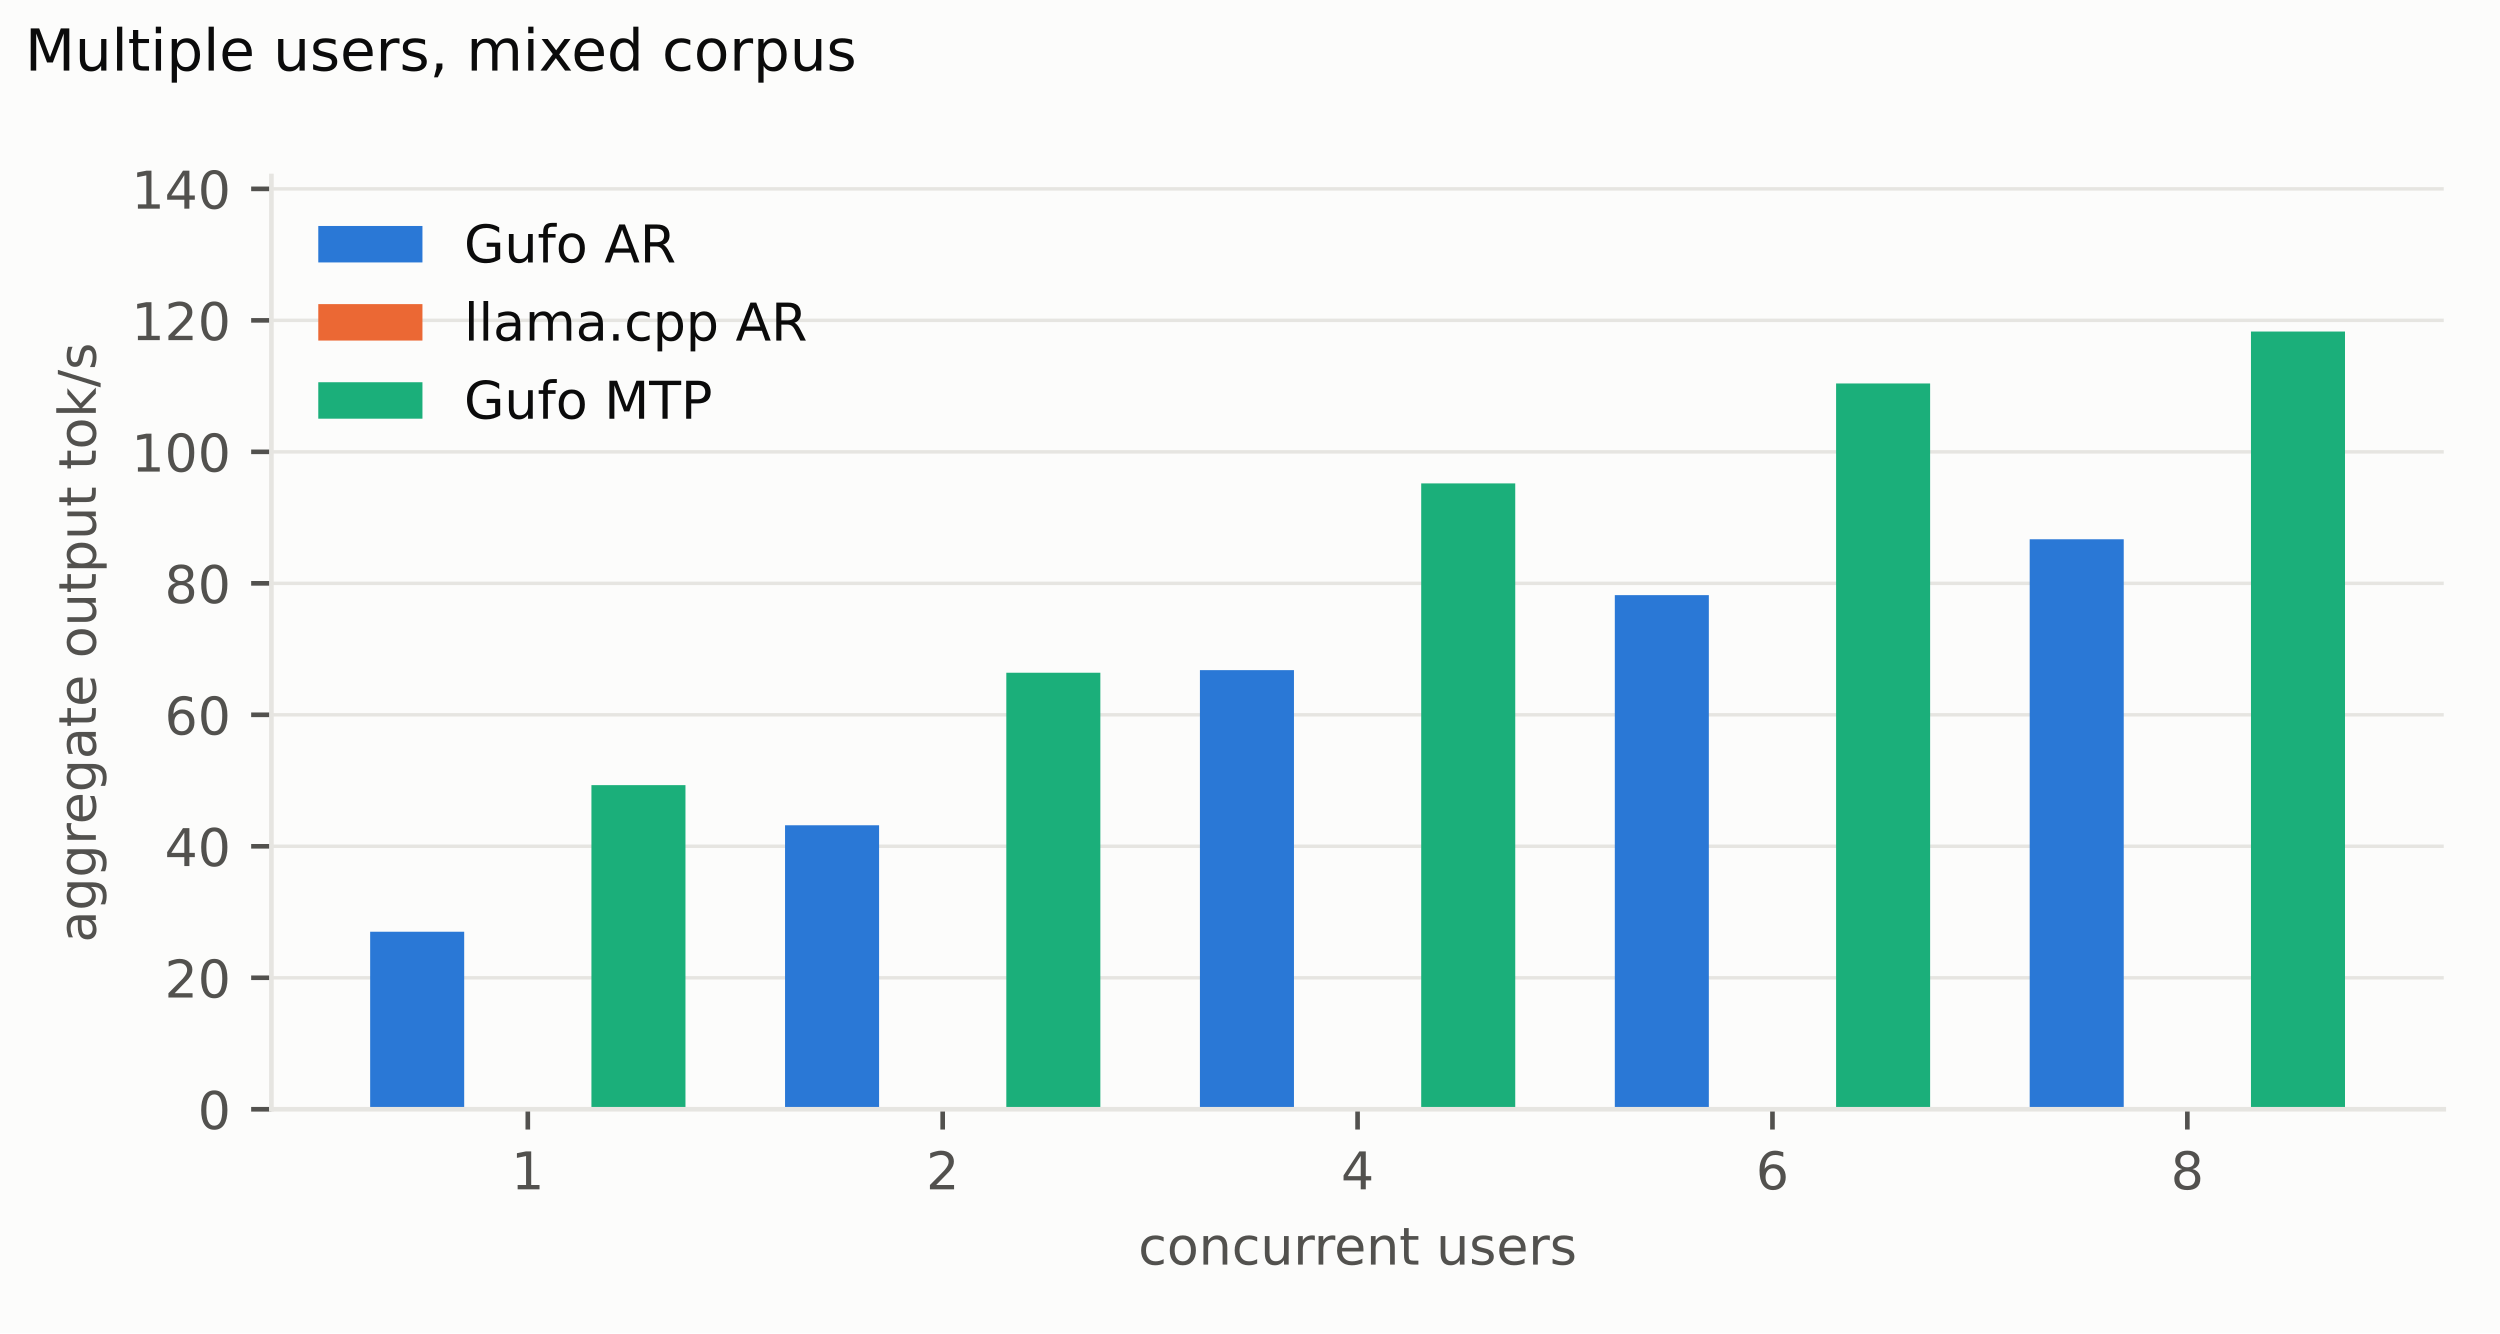
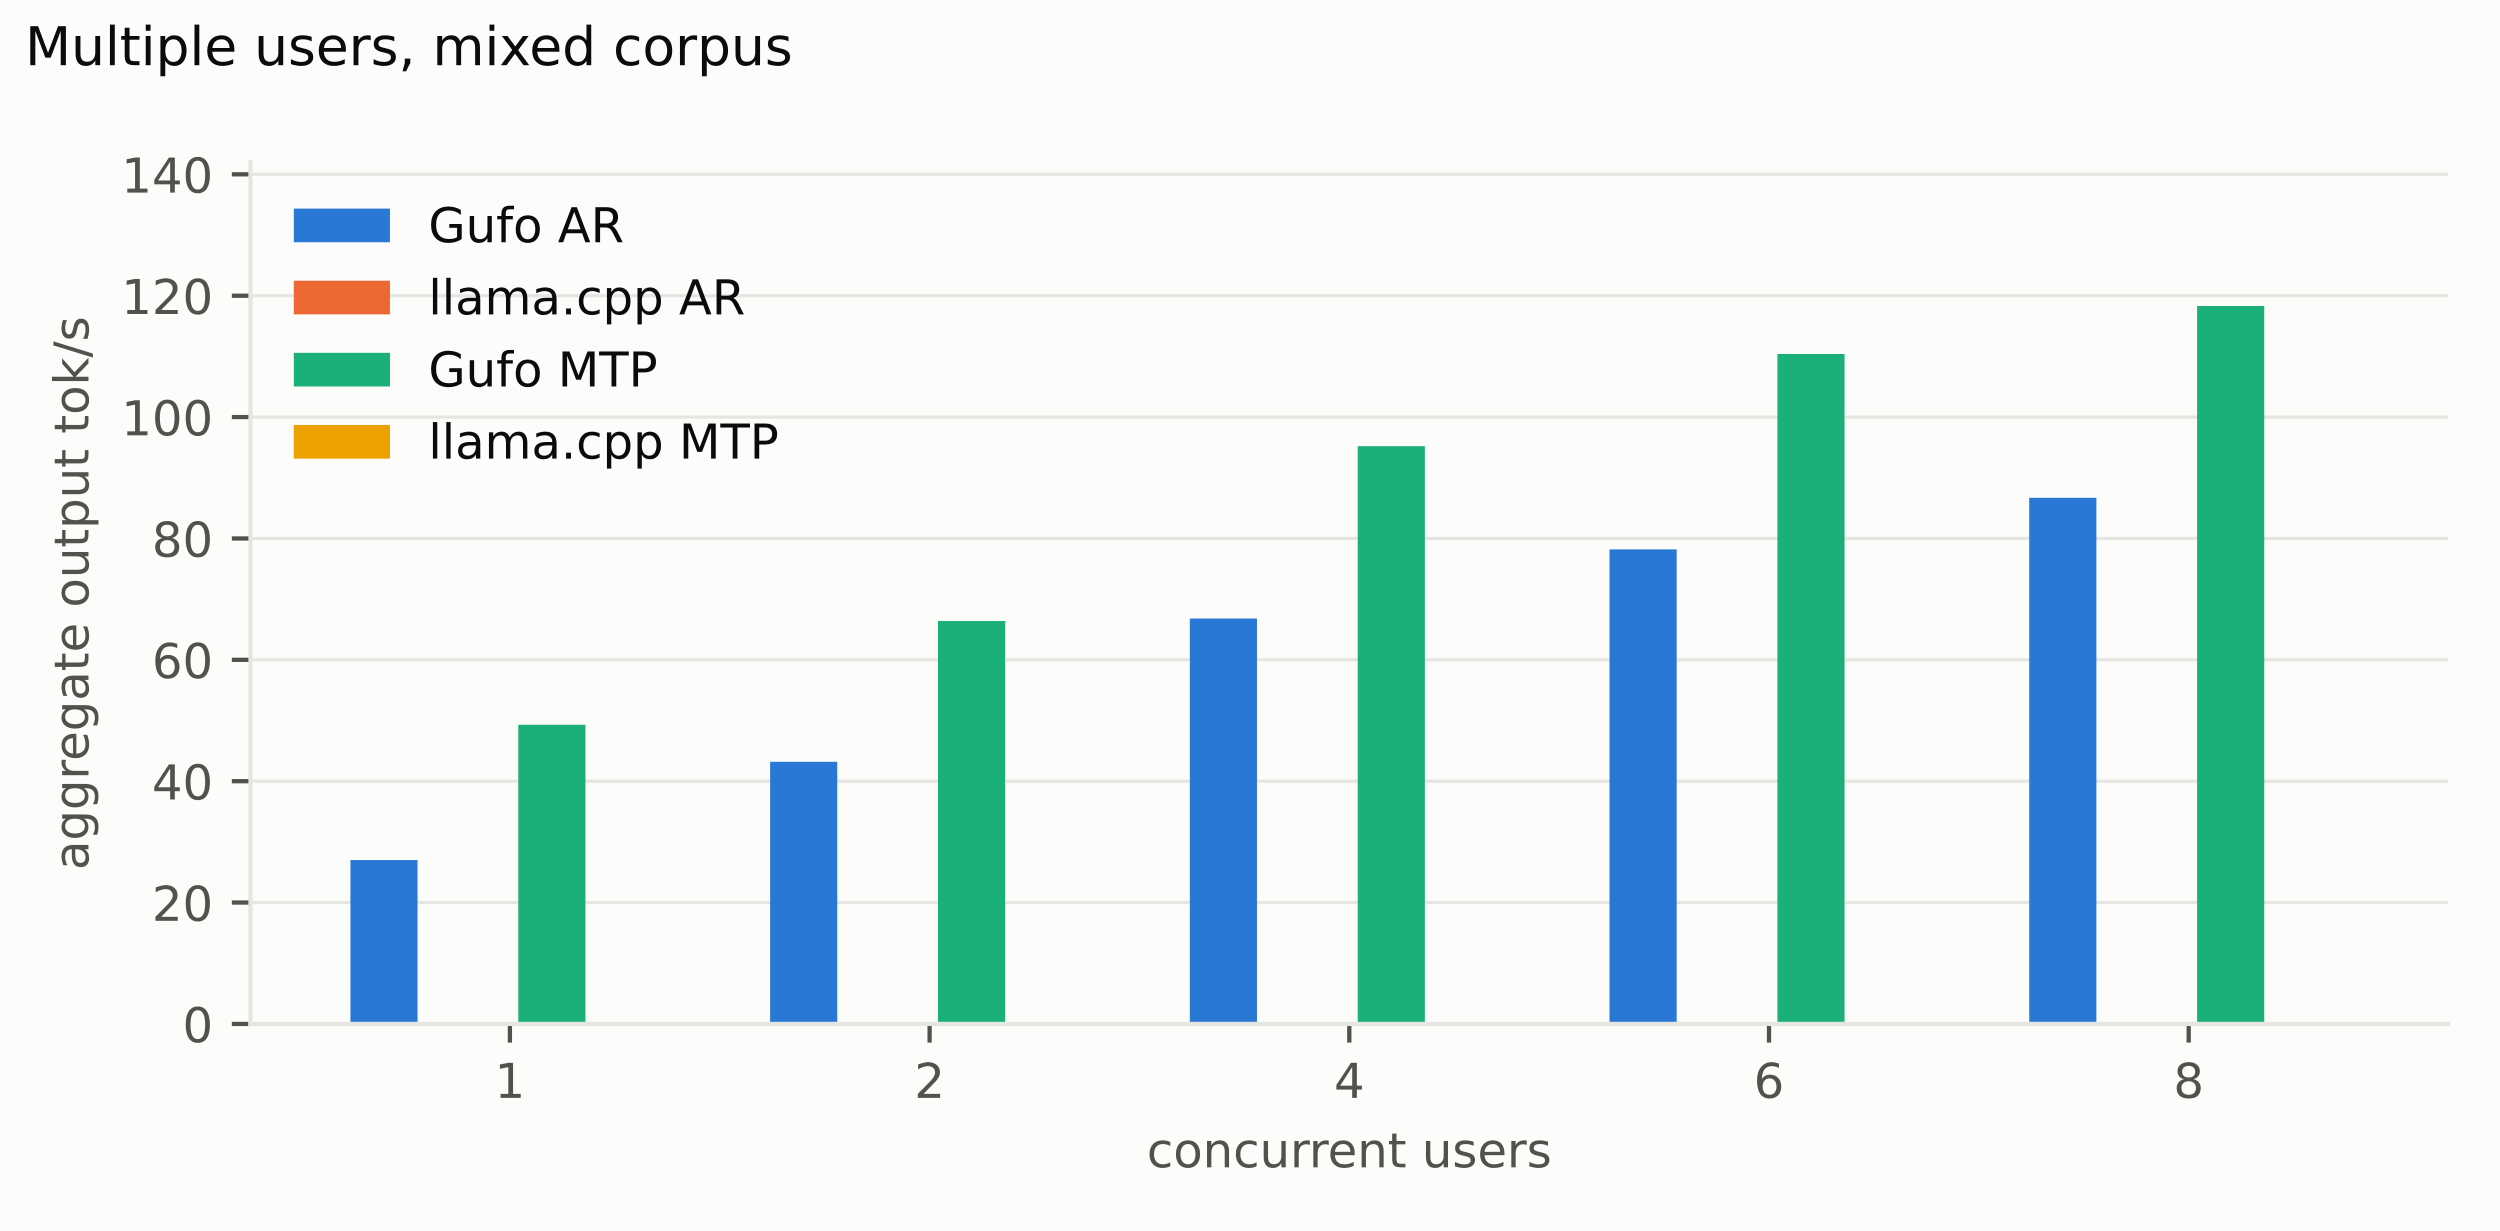
- <svg xmlns="http://www.w3.org/2000/svg" xmlns:xlink="http://www.w3.org/1999/xlink" width="432pt" height="230.4pt" viewBox="0 0 432 230.4" version="1.1">
+ <svg xmlns="http://www.w3.org/2000/svg" xmlns:xlink="http://www.w3.org/1999/xlink" width="468pt" height="230.4pt" viewBox="0 0 468 230.4" version="1.1">
  <defs>
    <style type="text/css">*{stroke-linejoin: round; stroke-linecap: butt}</style>
  </defs>
  <g id="figure_1">
    <g id="patch_1">
-       <path d="M 0 230.4  L 432 230.4  L 432 0  L 0 0  z " style="fill: #fcfcfb" />
+       <path d="M 0 230.4  L 468 230.4  L 468 0  L 0 0  z " style="fill: #fcfcfb" />
    </g>
    <g id="axes_1">
      <g id="patch_2">
-         <path d="M 46.899 191.68  L 422.28 191.68  L 422.28 30.41  L 46.899 30.41  z " style="fill: #fcfcfb" />
+         <path d="M 46.899 191.68  L 458.28 191.68  L 458.28 30.41  L 46.899 30.41  z " style="fill: #fcfcfb" />
      </g>
      <g id="matplotlib.axis_1">
        <g id="xtick_1">
          <g id="line2d_1">
            <defs>
              <path id="m1ebf051f68" d="M 0 0  L 0 3.5  " style="stroke: #52514e; stroke-width: 0.8" />
            </defs>
            <g>
-               <use xlink:href="#m1ebf051f68" x="91.205" y="191.68" style="fill: #52514e; stroke: #52514e; stroke-width: 0.8" />
+               <use xlink:href="#m1ebf051f68" x="95.454" y="191.68" style="fill: #52514e; stroke: #52514e; stroke-width: 0.8" />
            </g>
          </g>
          <g id="text_1">
-             <text style="font-size: 9px; font-family: 'DejaVu Sans', 'Bitstream Vera Sans', 'Computer Modern Sans Serif', 'Lucida Grande', 'Verdana', 'Geneva', 'Lucid', 'Arial', 'Helvetica', 'Avant Garde', sans-serif; text-anchor: middle; fill: #52514e" x="91.205" y="205.518" transform="rotate(-0 91.20525 205.5179)">1</text>
+             <text style="font-size: 9px; font-family: 'DejaVu Sans', 'Bitstream Vera Sans', 'Computer Modern Sans Serif', 'Lucida Grande', 'Verdana', 'Geneva', 'Lucid', 'Arial', 'Helvetica', 'Avant Garde', sans-serif; text-anchor: middle; fill: #52514e" x="95.454" y="205.518" transform="rotate(-0 95.4543 205.5179)">1</text>
          </g>
        </g>
        <g id="xtick_2">
          <g id="line2d_2">
            <g>
-               <use xlink:href="#m1ebf051f68" x="162.897" y="191.68" style="fill: #52514e; stroke: #52514e; stroke-width: 0.8" />
+               <use xlink:href="#m1ebf051f68" x="174.022" y="191.68" style="fill: #52514e; stroke: #52514e; stroke-width: 0.8" />
            </g>
          </g>
          <g id="text_2">
-             <text style="font-size: 9px; font-family: 'DejaVu Sans', 'Bitstream Vera Sans', 'Computer Modern Sans Serif', 'Lucida Grande', 'Verdana', 'Geneva', 'Lucid', 'Arial', 'Helvetica', 'Avant Garde', sans-serif; text-anchor: middle; fill: #52514e" x="162.897" y="205.518" transform="rotate(-0 162.8975 205.5179)">2</text>
+             <text style="font-size: 9px; font-family: 'DejaVu Sans', 'Bitstream Vera Sans', 'Computer Modern Sans Serif', 'Lucida Grande', 'Verdana', 'Geneva', 'Lucid', 'Arial', 'Helvetica', 'Avant Garde', sans-serif; text-anchor: middle; fill: #52514e" x="174.022" y="205.518" transform="rotate(-0 174.022 205.5179)">2</text>
          </g>
        </g>
        <g id="xtick_3">
          <g id="line2d_3">
            <g>
-               <use xlink:href="#m1ebf051f68" x="234.59" y="191.68" style="fill: #52514e; stroke: #52514e; stroke-width: 0.8" />
+               <use xlink:href="#m1ebf051f68" x="252.59" y="191.68" style="fill: #52514e; stroke: #52514e; stroke-width: 0.8" />
            </g>
          </g>
          <g id="text_3">
-             <text style="font-size: 9px; font-family: 'DejaVu Sans', 'Bitstream Vera Sans', 'Computer Modern Sans Serif', 'Lucida Grande', 'Verdana', 'Geneva', 'Lucid', 'Arial', 'Helvetica', 'Avant Garde', sans-serif; text-anchor: middle; fill: #52514e" x="234.59" y="205.518" transform="rotate(-0 234.5897 205.5179)">4</text>
+             <text style="font-size: 9px; font-family: 'DejaVu Sans', 'Bitstream Vera Sans', 'Computer Modern Sans Serif', 'Lucida Grande', 'Verdana', 'Geneva', 'Lucid', 'Arial', 'Helvetica', 'Avant Garde', sans-serif; text-anchor: middle; fill: #52514e" x="252.59" y="205.518" transform="rotate(-0 252.5897 205.5179)">4</text>
          </g>
        </g>
        <g id="xtick_4">
          <g id="line2d_4">
            <g>
-               <use xlink:href="#m1ebf051f68" x="306.282" y="191.68" style="fill: #52514e; stroke: #52514e; stroke-width: 0.8" />
+               <use xlink:href="#m1ebf051f68" x="331.157" y="191.68" style="fill: #52514e; stroke: #52514e; stroke-width: 0.8" />
            </g>
          </g>
          <g id="text_4">
-             <text style="font-size: 9px; font-family: 'DejaVu Sans', 'Bitstream Vera Sans', 'Computer Modern Sans Serif', 'Lucida Grande', 'Verdana', 'Geneva', 'Lucid', 'Arial', 'Helvetica', 'Avant Garde', sans-serif; text-anchor: middle; fill: #52514e" x="306.282" y="205.518" transform="rotate(-0 306.282 205.5179)">6</text>
+             <text style="font-size: 9px; font-family: 'DejaVu Sans', 'Bitstream Vera Sans', 'Computer Modern Sans Serif', 'Lucida Grande', 'Verdana', 'Geneva', 'Lucid', 'Arial', 'Helvetica', 'Avant Garde', sans-serif; text-anchor: middle; fill: #52514e" x="331.157" y="205.518" transform="rotate(-0 331.1574 205.5179)">6</text>
          </g>
        </g>
        <g id="xtick_5">
          <g id="line2d_5">
            <g>
-               <use xlink:href="#m1ebf051f68" x="377.974" y="191.68" style="fill: #52514e; stroke: #52514e; stroke-width: 0.8" />
+               <use xlink:href="#m1ebf051f68" x="409.725" y="191.68" style="fill: #52514e; stroke: #52514e; stroke-width: 0.8" />
            </g>
          </g>
          <g id="text_5">
-             <text style="font-size: 9px; font-family: 'DejaVu Sans', 'Bitstream Vera Sans', 'Computer Modern Sans Serif', 'Lucida Grande', 'Verdana', 'Geneva', 'Lucid', 'Arial', 'Helvetica', 'Avant Garde', sans-serif; text-anchor: middle; fill: #52514e" x="377.974" y="205.518" transform="rotate(-0 377.9742 205.5179)">8</text>
+             <text style="font-size: 9px; font-family: 'DejaVu Sans', 'Bitstream Vera Sans', 'Computer Modern Sans Serif', 'Lucida Grande', 'Verdana', 'Geneva', 'Lucid', 'Arial', 'Helvetica', 'Avant Garde', sans-serif; text-anchor: middle; fill: #52514e" x="409.725" y="205.518" transform="rotate(-0 409.7252 205.5179)">8</text>
          </g>
        </g>
        <g id="text_6">
-           <text style="font-size: 9px; font-family: 'DejaVu Sans', 'Bitstream Vera Sans', 'Computer Modern Sans Serif', 'Lucida Grande', 'Verdana', 'Geneva', 'Lucid', 'Arial', 'Helvetica', 'Avant Garde', sans-serif; text-anchor: middle; fill: #52514e" x="234.59" y="218.518" transform="rotate(-0 234.5897 218.5179)">concurrent users</text>
+           <text style="font-size: 9px; font-family: 'DejaVu Sans', 'Bitstream Vera Sans', 'Computer Modern Sans Serif', 'Lucida Grande', 'Verdana', 'Geneva', 'Lucid', 'Arial', 'Helvetica', 'Avant Garde', sans-serif; text-anchor: middle; fill: #52514e" x="252.59" y="218.518" transform="rotate(-0 252.5897 218.5179)">concurrent users</text>
        </g>
      </g>
      <g id="matplotlib.axis_2">
        <g id="ytick_1">
          <g id="line2d_6">
-             <path d="M 46.899 191.68  L 422.28 191.68  " clip-path="url(#pcb7b32360d)" style="fill: none; stroke: #e6e5e1; stroke-width: 0.6; stroke-linecap: square" />
+             <path d="M 46.899 191.68  L 458.28 191.68  " clip-path="url(#p9ed0d5eaf6)" style="fill: none; stroke: #e6e5e1; stroke-width: 0.6; stroke-linecap: square" />
          </g>
          <g id="line2d_7">
            <defs>
              <path id="m680e5b1e24" d="M 0 0  L -3.5 0  " style="stroke: #52514e; stroke-width: 0.8" />
            </defs>
            <g>
              <use xlink:href="#m680e5b1e24" x="46.899" y="191.68" style="fill: #52514e; stroke: #52514e; stroke-width: 0.8" />
            </g>
          </g>
          <g id="text_7">
            <text style="font-size: 9px; font-family: 'DejaVu Sans', 'Bitstream Vera Sans', 'Computer Modern Sans Serif', 'Lucida Grande', 'Verdana', 'Geneva', 'Lucid', 'Arial', 'Helvetica', 'Avant Garde', sans-serif; text-anchor: end; fill: #52514e" x="39.899" y="195.099" transform="rotate(-0 39.89945 195.0989)">0</text>
          </g>
        </g>
        <g id="ytick_2">
          <g id="line2d_8">
-             <path d="M 46.899 168.96  L 422.28 168.96  " clip-path="url(#pcb7b32360d)" style="fill: none; stroke: #e6e5e1; stroke-width: 0.6; stroke-linecap: square" />
+             <path d="M 46.899 168.96  L 458.28 168.96  " clip-path="url(#p9ed0d5eaf6)" style="fill: none; stroke: #e6e5e1; stroke-width: 0.6; stroke-linecap: square" />
          </g>
          <g id="line2d_9">
            <g>
              <use xlink:href="#m680e5b1e24" x="46.899" y="168.96" style="fill: #52514e; stroke: #52514e; stroke-width: 0.8" />
            </g>
          </g>
          <g id="text_8">
            <text style="font-size: 9px; font-family: 'DejaVu Sans', 'Bitstream Vera Sans', 'Computer Modern Sans Serif', 'Lucida Grande', 'Verdana', 'Geneva', 'Lucid', 'Arial', 'Helvetica', 'Avant Garde', sans-serif; text-anchor: end; fill: #52514e" x="39.899" y="172.379" transform="rotate(-0 39.89945 172.3785)">20</text>
          </g>
        </g>
        <g id="ytick_3">
          <g id="line2d_10">
-             <path d="M 46.899 146.239  L 422.28 146.239  " clip-path="url(#pcb7b32360d)" style="fill: none; stroke: #e6e5e1; stroke-width: 0.6; stroke-linecap: square" />
+             <path d="M 46.899 146.239  L 458.28 146.239  " clip-path="url(#p9ed0d5eaf6)" style="fill: none; stroke: #e6e5e1; stroke-width: 0.6; stroke-linecap: square" />
          </g>
          <g id="line2d_11">
            <g>
              <use xlink:href="#m680e5b1e24" x="46.899" y="146.239" style="fill: #52514e; stroke: #52514e; stroke-width: 0.8" />
            </g>
          </g>
          <g id="text_9">
            <text style="font-size: 9px; font-family: 'DejaVu Sans', 'Bitstream Vera Sans', 'Computer Modern Sans Serif', 'Lucida Grande', 'Verdana', 'Geneva', 'Lucid', 'Arial', 'Helvetica', 'Avant Garde', sans-serif; text-anchor: end; fill: #52514e" x="39.899" y="149.658" transform="rotate(-0 39.89945 149.6581)">40</text>
          </g>
        </g>
        <g id="ytick_4">
          <g id="line2d_12">
-             <path d="M 46.899 123.519  L 422.28 123.519  " clip-path="url(#pcb7b32360d)" style="fill: none; stroke: #e6e5e1; stroke-width: 0.6; stroke-linecap: square" />
+             <path d="M 46.899 123.519  L 458.28 123.519  " clip-path="url(#p9ed0d5eaf6)" style="fill: none; stroke: #e6e5e1; stroke-width: 0.6; stroke-linecap: square" />
          </g>
          <g id="line2d_13">
            <g>
              <use xlink:href="#m680e5b1e24" x="46.899" y="123.519" style="fill: #52514e; stroke: #52514e; stroke-width: 0.8" />
            </g>
          </g>
          <g id="text_10">
            <text style="font-size: 9px; font-family: 'DejaVu Sans', 'Bitstream Vera Sans', 'Computer Modern Sans Serif', 'Lucida Grande', 'Verdana', 'Geneva', 'Lucid', 'Arial', 'Helvetica', 'Avant Garde', sans-serif; text-anchor: end; fill: #52514e" x="39.899" y="126.938" transform="rotate(-0 39.89945 126.9376)">60</text>
          </g>
        </g>
        <g id="ytick_5">
          <g id="line2d_14">
-             <path d="M 46.899 100.798  L 422.28 100.798  " clip-path="url(#pcb7b32360d)" style="fill: none; stroke: #e6e5e1; stroke-width: 0.6; stroke-linecap: square" />
+             <path d="M 46.899 100.798  L 458.28 100.798  " clip-path="url(#p9ed0d5eaf6)" style="fill: none; stroke: #e6e5e1; stroke-width: 0.6; stroke-linecap: square" />
          </g>
          <g id="line2d_15">
            <g>
              <use xlink:href="#m680e5b1e24" x="46.899" y="100.798" style="fill: #52514e; stroke: #52514e; stroke-width: 0.8" />
            </g>
          </g>
          <g id="text_11">
            <text style="font-size: 9px; font-family: 'DejaVu Sans', 'Bitstream Vera Sans', 'Computer Modern Sans Serif', 'Lucida Grande', 'Verdana', 'Geneva', 'Lucid', 'Arial', 'Helvetica', 'Avant Garde', sans-serif; text-anchor: end; fill: #52514e" x="39.899" y="104.217" transform="rotate(-0 39.89945 104.2172)">80</text>
          </g>
        </g>
        <g id="ytick_6">
          <g id="line2d_16">
-             <path d="M 46.899 78.078  L 422.28 78.078  " clip-path="url(#pcb7b32360d)" style="fill: none; stroke: #e6e5e1; stroke-width: 0.6; stroke-linecap: square" />
+             <path d="M 46.899 78.078  L 458.28 78.078  " clip-path="url(#p9ed0d5eaf6)" style="fill: none; stroke: #e6e5e1; stroke-width: 0.6; stroke-linecap: square" />
          </g>
          <g id="line2d_17">
            <g>
              <use xlink:href="#m680e5b1e24" x="46.899" y="78.078" style="fill: #52514e; stroke: #52514e; stroke-width: 0.8" />
            </g>
          </g>
          <g id="text_12">
            <text style="font-size: 9px; font-family: 'DejaVu Sans', 'Bitstream Vera Sans', 'Computer Modern Sans Serif', 'Lucida Grande', 'Verdana', 'Geneva', 'Lucid', 'Arial', 'Helvetica', 'Avant Garde', sans-serif; text-anchor: end; fill: #52514e" x="39.899" y="81.497" transform="rotate(-0 39.89945 81.49674)">100</text>
          </g>
        </g>
        <g id="ytick_7">
          <g id="line2d_18">
-             <path d="M 46.899 55.357  L 422.28 55.357  " clip-path="url(#pcb7b32360d)" style="fill: none; stroke: #e6e5e1; stroke-width: 0.6; stroke-linecap: square" />
+             <path d="M 46.899 55.357  L 458.28 55.357  " clip-path="url(#p9ed0d5eaf6)" style="fill: none; stroke: #e6e5e1; stroke-width: 0.6; stroke-linecap: square" />
          </g>
          <g id="line2d_19">
            <g>
              <use xlink:href="#m680e5b1e24" x="46.899" y="55.357" style="fill: #52514e; stroke: #52514e; stroke-width: 0.8" />
            </g>
          </g>
          <g id="text_13">
            <text style="font-size: 9px; font-family: 'DejaVu Sans', 'Bitstream Vera Sans', 'Computer Modern Sans Serif', 'Lucida Grande', 'Verdana', 'Geneva', 'Lucid', 'Arial', 'Helvetica', 'Avant Garde', sans-serif; text-anchor: end; fill: #52514e" x="39.899" y="58.776" transform="rotate(-0 39.89945 58.7763)">120</text>
          </g>
        </g>
        <g id="ytick_8">
          <g id="line2d_20">
-             <path d="M 46.899 32.637  L 422.28 32.637  " clip-path="url(#pcb7b32360d)" style="fill: none; stroke: #e6e5e1; stroke-width: 0.6; stroke-linecap: square" />
+             <path d="M 46.899 32.637  L 458.28 32.637  " clip-path="url(#p9ed0d5eaf6)" style="fill: none; stroke: #e6e5e1; stroke-width: 0.6; stroke-linecap: square" />
          </g>
          <g id="line2d_21">
            <g>
              <use xlink:href="#m680e5b1e24" x="46.899" y="32.637" style="fill: #52514e; stroke: #52514e; stroke-width: 0.8" />
            </g>
          </g>
          <g id="text_14">
            <text style="font-size: 9px; font-family: 'DejaVu Sans', 'Bitstream Vera Sans', 'Computer Modern Sans Serif', 'Lucida Grande', 'Verdana', 'Geneva', 'Lucid', 'Arial', 'Helvetica', 'Avant Garde', sans-serif; text-anchor: end; fill: #52514e" x="39.899" y="36.056" transform="rotate(-0 39.89945 36.05586)">140</text>
          </g>
        </g>
        <g id="text_15">
          <text style="font-size: 9px; font-family: 'DejaVu Sans', 'Bitstream Vera Sans', 'Computer Modern Sans Serif', 'Lucida Grande', 'Verdana', 'Geneva', 'Lucid', 'Arial', 'Helvetica', 'Avant Garde', sans-serif; text-anchor: middle; fill: #52514e" x="16.559" y="111.045" transform="rotate(-90 16.55859 111.0452)">aggregate output tok/s</text>
        </g>
      </g>
      <g id="patch_3">
-         <path d="M 63.962 191.68  L 80.212 191.68  L 80.212 161.007  L 63.962 161.007  z " clip-path="url(#pcb7b32360d)" style="fill: #2a78d6" />
+         <path d="M 65.599 191.68  L 78.169 191.68  L 78.169 161.007  L 65.599 161.007  z " clip-path="url(#p9ed0d5eaf6)" style="fill: #2a78d6" />
      </g>
      <g id="patch_4">
-         <path d="M 135.654 191.68  L 151.905 191.68  L 151.905 142.604  L 135.654 142.604  z " clip-path="url(#pcb7b32360d)" style="fill: #2a78d6" />
+         <path d="M 144.166 191.68  L 156.737 191.68  L 156.737 142.604  L 144.166 142.604  z " clip-path="url(#p9ed0d5eaf6)" style="fill: #2a78d6" />
      </g>
      <g id="patch_5">
-         <path d="M 207.347 191.68  L 223.597 191.68  L 223.597 115.794  L 207.347 115.794  z " clip-path="url(#pcb7b32360d)" style="fill: #2a78d6" />
+         <path d="M 222.734 191.68  L 235.305 191.68  L 235.305 115.794  L 222.734 115.794  z " clip-path="url(#p9ed0d5eaf6)" style="fill: #2a78d6" />
      </g>
      <g id="patch_6">
-         <path d="M 279.039 191.68  L 295.289 191.68  L 295.289 102.843  L 279.039 102.843  z " clip-path="url(#pcb7b32360d)" style="fill: #2a78d6" />
+         <path d="M 301.302 191.68  L 313.873 191.68  L 313.873 102.843  L 301.302 102.843  z " clip-path="url(#p9ed0d5eaf6)" style="fill: #2a78d6" />
      </g>
      <g id="patch_7">
-         <path d="M 350.731 191.68  L 366.981 191.68  L 366.981 93.187  L 350.731 93.187  z " clip-path="url(#pcb7b32360d)" style="fill: #2a78d6" />
+         <path d="M 379.869 191.68  L 392.44 191.68  L 392.44 93.187  L 379.869 93.187  z " clip-path="url(#p9ed0d5eaf6)" style="fill: #2a78d6" />
      </g>
      <g id="patch_8">
-         <path d="M 83.08 191.68  L 99.33 191.68  L 99.33 191.68  L 83.08 191.68  z " clip-path="url(#pcb7b32360d)" style="fill: #eb6834" />
+         <path d="M 81.312 191.68  L 93.883 191.68  L 93.883 191.68  L 81.312 191.68  z " clip-path="url(#p9ed0d5eaf6)" style="fill: #eb6834" />
      </g>
      <g id="patch_9">
-         <path d="M 154.772 191.68  L 171.023 191.68  L 171.023 191.68  L 154.772 191.68  z " clip-path="url(#pcb7b32360d)" style="fill: #eb6834" />
+         <path d="M 159.88 191.68  L 172.451 191.68  L 172.451 191.68  L 159.88 191.68  z " clip-path="url(#p9ed0d5eaf6)" style="fill: #eb6834" />
      </g>
      <g id="patch_10">
-         <path d="M 226.465 191.68  L 242.715 191.68  L 242.715 191.68  L 226.465 191.68  z " clip-path="url(#pcb7b32360d)" style="fill: #eb6834" />
+         <path d="M 238.448 191.68  L 251.018 191.68  L 251.018 191.68  L 238.448 191.68  z " clip-path="url(#p9ed0d5eaf6)" style="fill: #eb6834" />
      </g>
      <g id="patch_11">
-         <path d="M 298.157 191.68  L 314.407 191.68  L 314.407 191.68  L 298.157 191.68  z " clip-path="url(#pcb7b32360d)" style="fill: #eb6834" />
+         <path d="M 317.015 191.68  L 329.586 191.68  L 329.586 191.68  L 317.015 191.68  z " clip-path="url(#p9ed0d5eaf6)" style="fill: #eb6834" />
      </g>
      <g id="patch_12">
-         <path d="M 369.849 191.68  L 386.099 191.68  L 386.099 191.68  L 369.849 191.68  z " clip-path="url(#pcb7b32360d)" style="fill: #eb6834" />
+         <path d="M 395.583 191.68  L 408.154 191.68  L 408.154 191.68  L 395.583 191.68  z " clip-path="url(#p9ed0d5eaf6)" style="fill: #eb6834" />
      </g>
      <g id="patch_13">
-         <path d="M 102.198 191.68  L 118.448 191.68  L 118.448 135.674  L 102.198 135.674  z " clip-path="url(#pcb7b32360d)" style="fill: #1baf7a" />
+         <path d="M 97.026 191.68  L 109.596 191.68  L 109.596 135.674  L 97.026 135.674  z " clip-path="url(#p9ed0d5eaf6)" style="fill: #1baf7a" />
      </g>
      <g id="patch_14">
-         <path d="M 173.89 191.68  L 190.141 191.68  L 190.141 116.248  L 173.89 116.248  z " clip-path="url(#pcb7b32360d)" style="fill: #1baf7a" />
+         <path d="M 175.593 191.68  L 188.164 191.68  L 188.164 116.248  L 175.593 116.248  z " clip-path="url(#p9ed0d5eaf6)" style="fill: #1baf7a" />
      </g>
      <g id="patch_15">
-         <path d="M 245.583 191.68  L 261.833 191.68  L 261.833 83.531  L 245.583 83.531  z " clip-path="url(#pcb7b32360d)" style="fill: #1baf7a" />
+         <path d="M 254.161 191.68  L 266.732 191.68  L 266.732 83.531  L 254.161 83.531  z " clip-path="url(#p9ed0d5eaf6)" style="fill: #1baf7a" />
      </g>
      <g id="patch_16">
-         <path d="M 317.275 191.68  L 333.525 191.68  L 333.525 66.263  L 317.275 66.263  z " clip-path="url(#pcb7b32360d)" style="fill: #1baf7a" />
+         <path d="M 332.729 191.68  L 345.3 191.68  L 345.3 66.263  L 332.729 66.263  z " clip-path="url(#p9ed0d5eaf6)" style="fill: #1baf7a" />
      </g>
      <g id="patch_17">
-         <path d="M 388.967 191.68  L 405.217 191.68  L 405.217 57.289  L 388.967 57.289  z " clip-path="url(#pcb7b32360d)" style="fill: #1baf7a" />
+         <path d="M 411.297 191.68  L 423.867 191.68  L 423.867 57.289  L 411.297 57.289  z " clip-path="url(#p9ed0d5eaf6)" style="fill: #1baf7a" />
      </g>
      <g id="patch_18">
+         <path d="M 112.739 191.68  L 125.31 191.68  L 125.31 191.68  L 112.739 191.68  z " clip-path="url(#p9ed0d5eaf6)" style="fill: #eda100" />
+       </g>
+       <g id="patch_19">
+         <path d="M 191.307 191.68  L 203.878 191.68  L 203.878 191.68  L 191.307 191.68  z " clip-path="url(#p9ed0d5eaf6)" style="fill: #eda100" />
+       </g>
+       <g id="patch_20">
+         <path d="M 269.875 191.68  L 282.445 191.68  L 282.445 191.68  L 269.875 191.68  z " clip-path="url(#p9ed0d5eaf6)" style="fill: #eda100" />
+       </g>
+       <g id="patch_21">
+         <path d="M 348.442 191.68  L 361.013 191.68  L 361.013 191.68  L 348.442 191.68  z " clip-path="url(#p9ed0d5eaf6)" style="fill: #eda100" />
+       </g>
+       <g id="patch_22">
+         <path d="M 427.01 191.68  L 439.581 191.68  L 439.581 191.68  L 427.01 191.68  z " clip-path="url(#p9ed0d5eaf6)" style="fill: #eda100" />
+       </g>
+       <g id="patch_23">
        <path d="M 46.899 191.68  L 46.899 30.41  " style="fill: none; stroke: #e6e5e1; stroke-width: 0.8; stroke-linejoin: miter; stroke-linecap: square" />
      </g>
-       <g id="patch_19">
-         <path d="M 46.899 191.68  L 422.28 191.68  " style="fill: none; stroke: #e6e5e1; stroke-width: 0.8; stroke-linejoin: miter; stroke-linecap: square" />
+       <g id="patch_24">
+         <path d="M 46.899 191.68  L 458.28 191.68  " style="fill: none; stroke: #e6e5e1; stroke-width: 0.8; stroke-linejoin: miter; stroke-linecap: square" />
      </g>
      <g id="legend_1">
-         <g id="patch_20">
+         <g id="patch_25">
          <path d="M 54.999 45.349  L 72.999 45.349  L 72.999 39.049  L 54.999 39.049  z " style="fill: #2a78d6" />
        </g>
        <g id="text_16">
          <text style="font-size: 9px; font-family: 'DejaVu Sans', 'Bitstream Vera Sans', 'Computer Modern Sans Serif', 'Lucida Grande', 'Verdana', 'Geneva', 'Lucid', 'Arial', 'Helvetica', 'Avant Garde', sans-serif; text-anchor: start; fill: #0b0b0b" x="80.199" y="45.349" transform="rotate(-0 80.19945 45.3489)">Gufo AR</text>
        </g>
-         <g id="patch_21">
+         <g id="patch_26">
          <path d="M 54.999 58.85  L 72.999 58.85  L 72.999 52.55  L 54.999 52.55  z " style="fill: #eb6834" />
        </g>
        <g id="text_17">
          <text style="font-size: 9px; font-family: 'DejaVu Sans', 'Bitstream Vera Sans', 'Computer Modern Sans Serif', 'Lucida Grande', 'Verdana', 'Geneva', 'Lucid', 'Arial', 'Helvetica', 'Avant Garde', sans-serif; text-anchor: start; fill: #0b0b0b" x="80.199" y="58.85" transform="rotate(-0 80.19945 58.8496)">llama.cpp AR</text>
        </g>
-         <g id="patch_22">
+         <g id="patch_27">
          <path d="M 54.999 72.35  L 72.999 72.35  L 72.999 66.05  L 54.999 66.05  z " style="fill: #1baf7a" />
        </g>
        <g id="text_18">
          <text style="font-size: 9px; font-family: 'DejaVu Sans', 'Bitstream Vera Sans', 'Computer Modern Sans Serif', 'Lucida Grande', 'Verdana', 'Geneva', 'Lucid', 'Arial', 'Helvetica', 'Avant Garde', sans-serif; text-anchor: start; fill: #0b0b0b" x="80.199" y="72.35" transform="rotate(-0 80.19945 72.35031)">Gufo MTP</text>
        </g>
+         <g id="patch_28">
+           <path d="M 54.999 85.851  L 72.999 85.851  L 72.999 79.551  L 54.999 79.551  z " style="fill: #eda100" />
+         </g>
+         <g id="text_19">
+           <text style="font-size: 9px; font-family: 'DejaVu Sans', 'Bitstream Vera Sans', 'Computer Modern Sans Serif', 'Lucida Grande', 'Verdana', 'Geneva', 'Lucid', 'Arial', 'Helvetica', 'Avant Garde', sans-serif; text-anchor: start; fill: #0b0b0b" x="80.199" y="85.851" transform="rotate(-0 80.19945 85.85101)">llama.cpp MTP</text>
+         </g>
      </g>
    </g>
-     <g id="text_19">
-       <text style="font-size: 10px; font-family: 'DejaVu Sans', 'Bitstream Vera Sans', 'Computer Modern Sans Serif', 'Lucida Grande', 'Verdana', 'Geneva', 'Lucid', 'Arial', 'Helvetica', 'Avant Garde', sans-serif; text-anchor: start; fill: #0b0b0b" x="4.32" y="12.206" transform="rotate(-0 4.32 12.20644)">Multiple users, mixed corpus</text>
+     <g id="text_20">
+       <text style="font-size: 10px; font-family: 'DejaVu Sans', 'Bitstream Vera Sans', 'Computer Modern Sans Serif', 'Lucida Grande', 'Verdana', 'Geneva', 'Lucid', 'Arial', 'Helvetica', 'Avant Garde', sans-serif; text-anchor: start; fill: #0b0b0b" x="4.68" y="12.206" transform="rotate(-0 4.68 12.20644)">Multiple users, mixed corpus</text>
    </g>
  </g>
  <defs>
-     <clipPath id="pcb7b32360d">
-       <rect x="46.899" y="30.41" width="375.381" height="161.27" />
+     <clipPath id="p9ed0d5eaf6">
+       <rect x="46.899" y="30.41" width="411.381" height="161.27" />
    </clipPath>
  </defs>
</svg>
